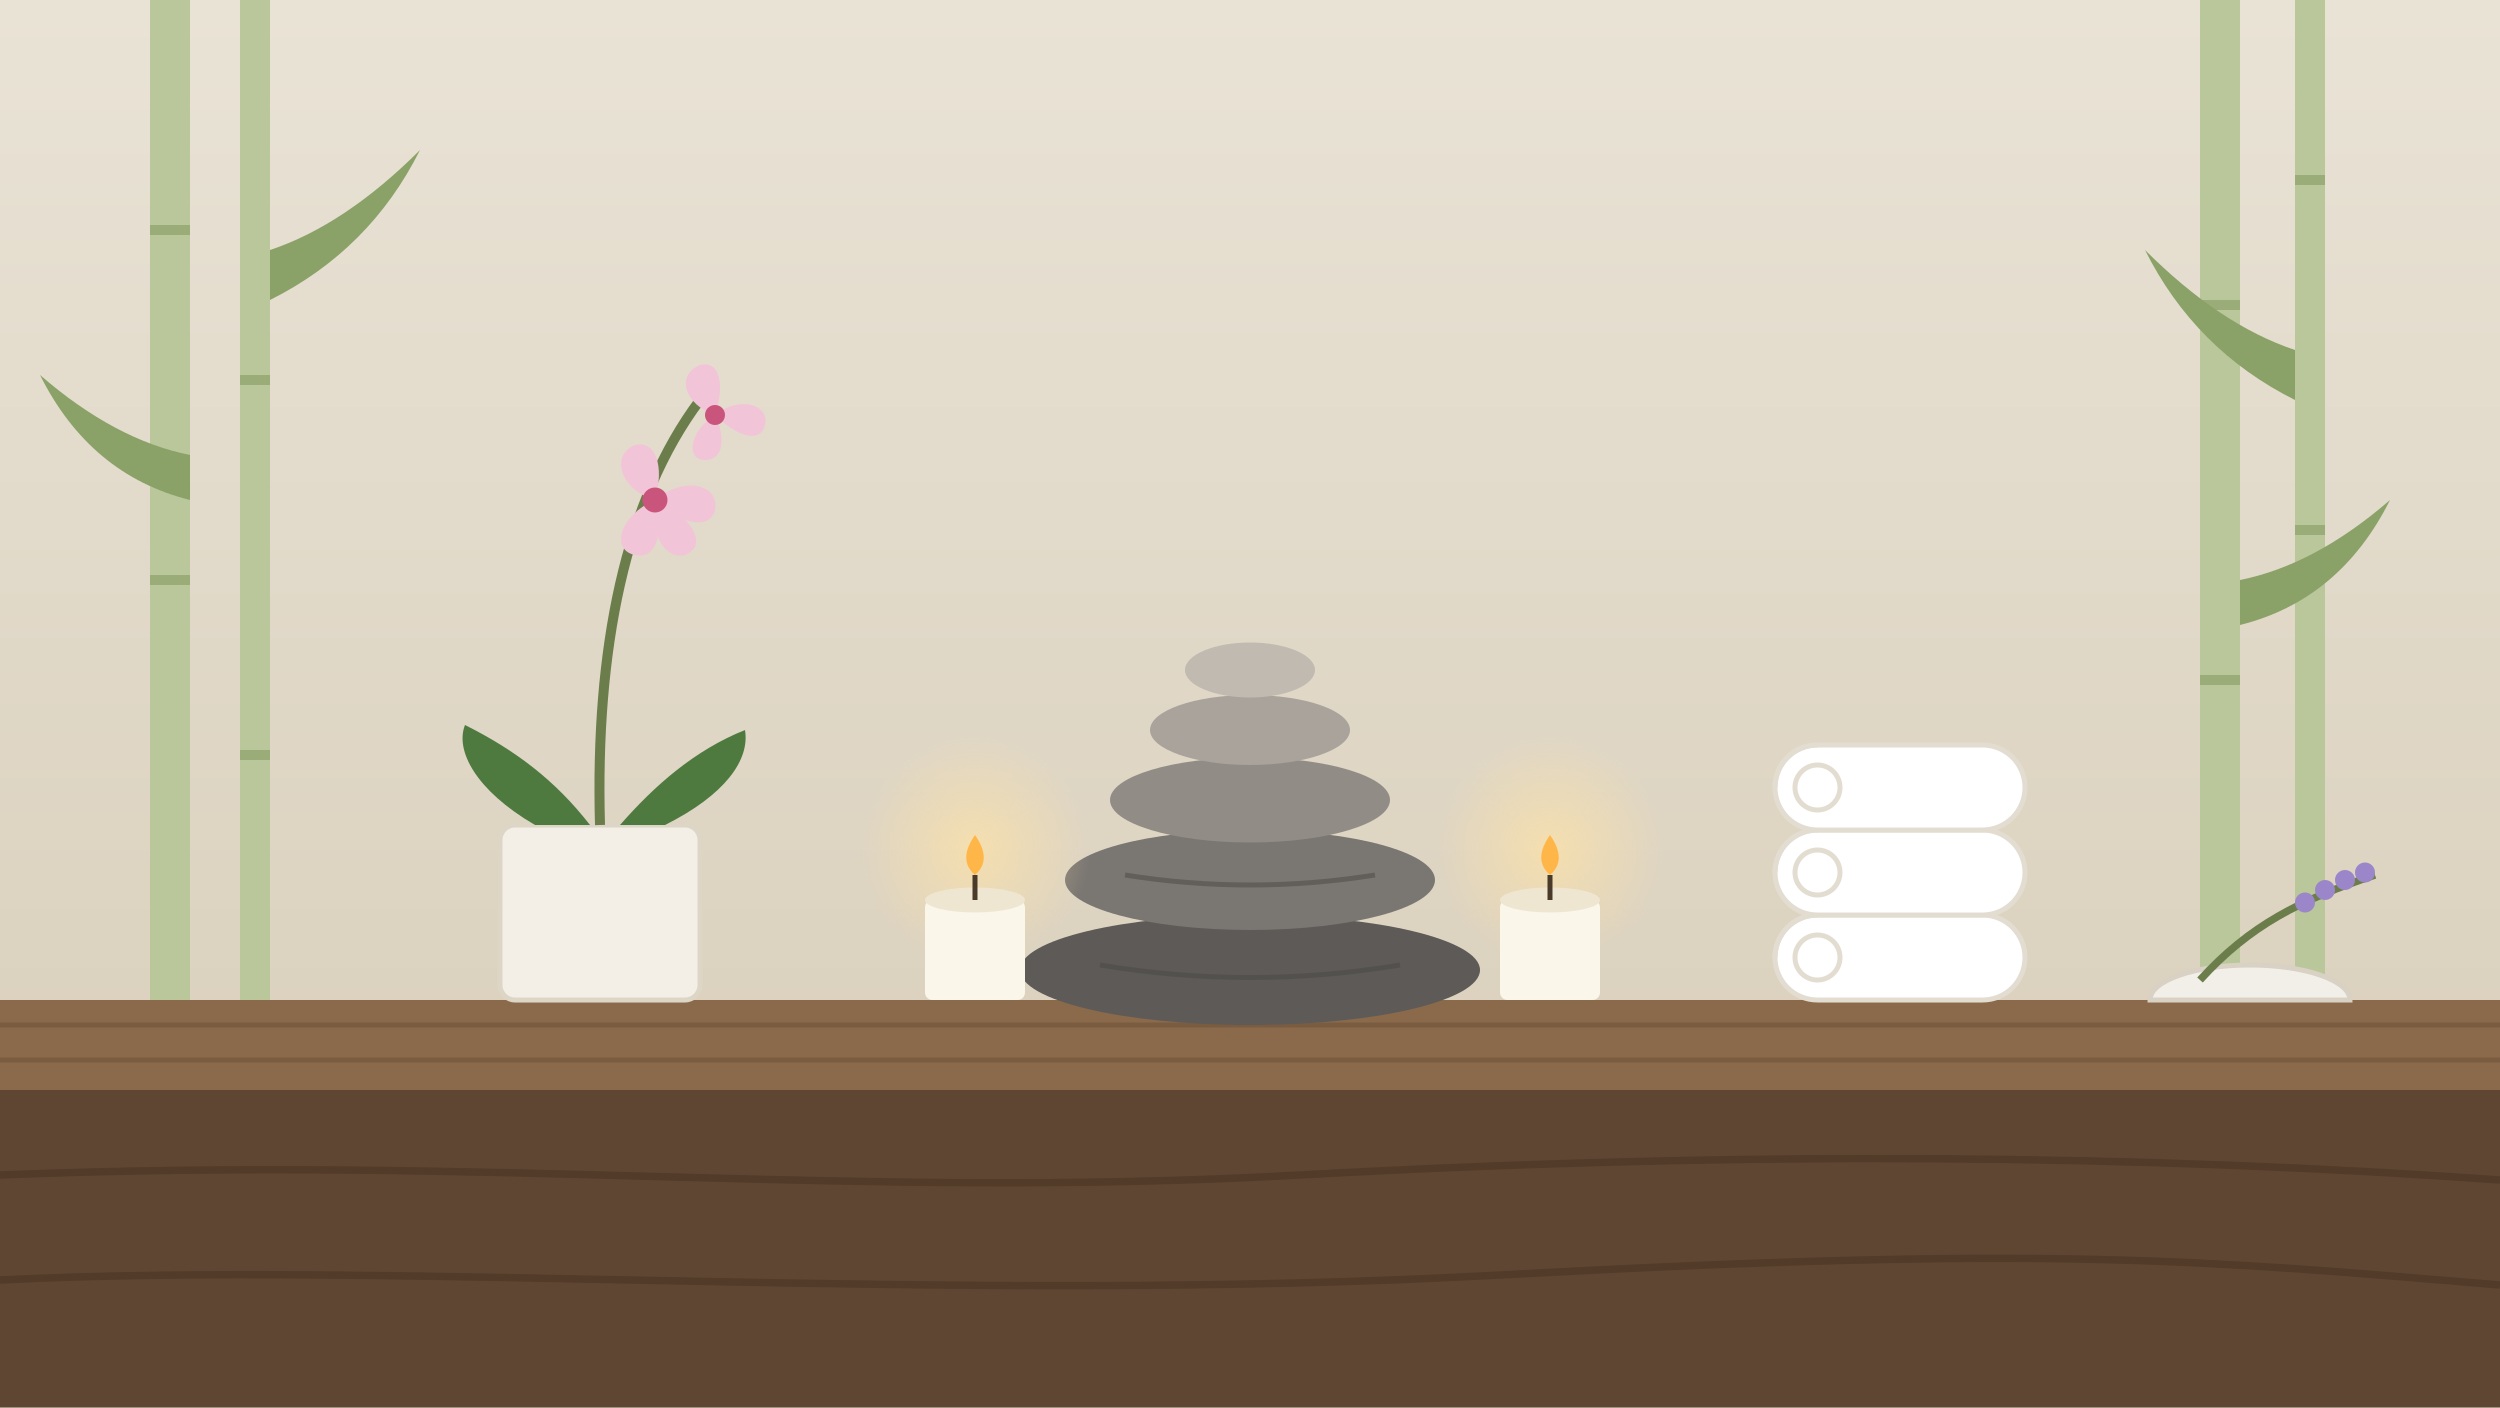
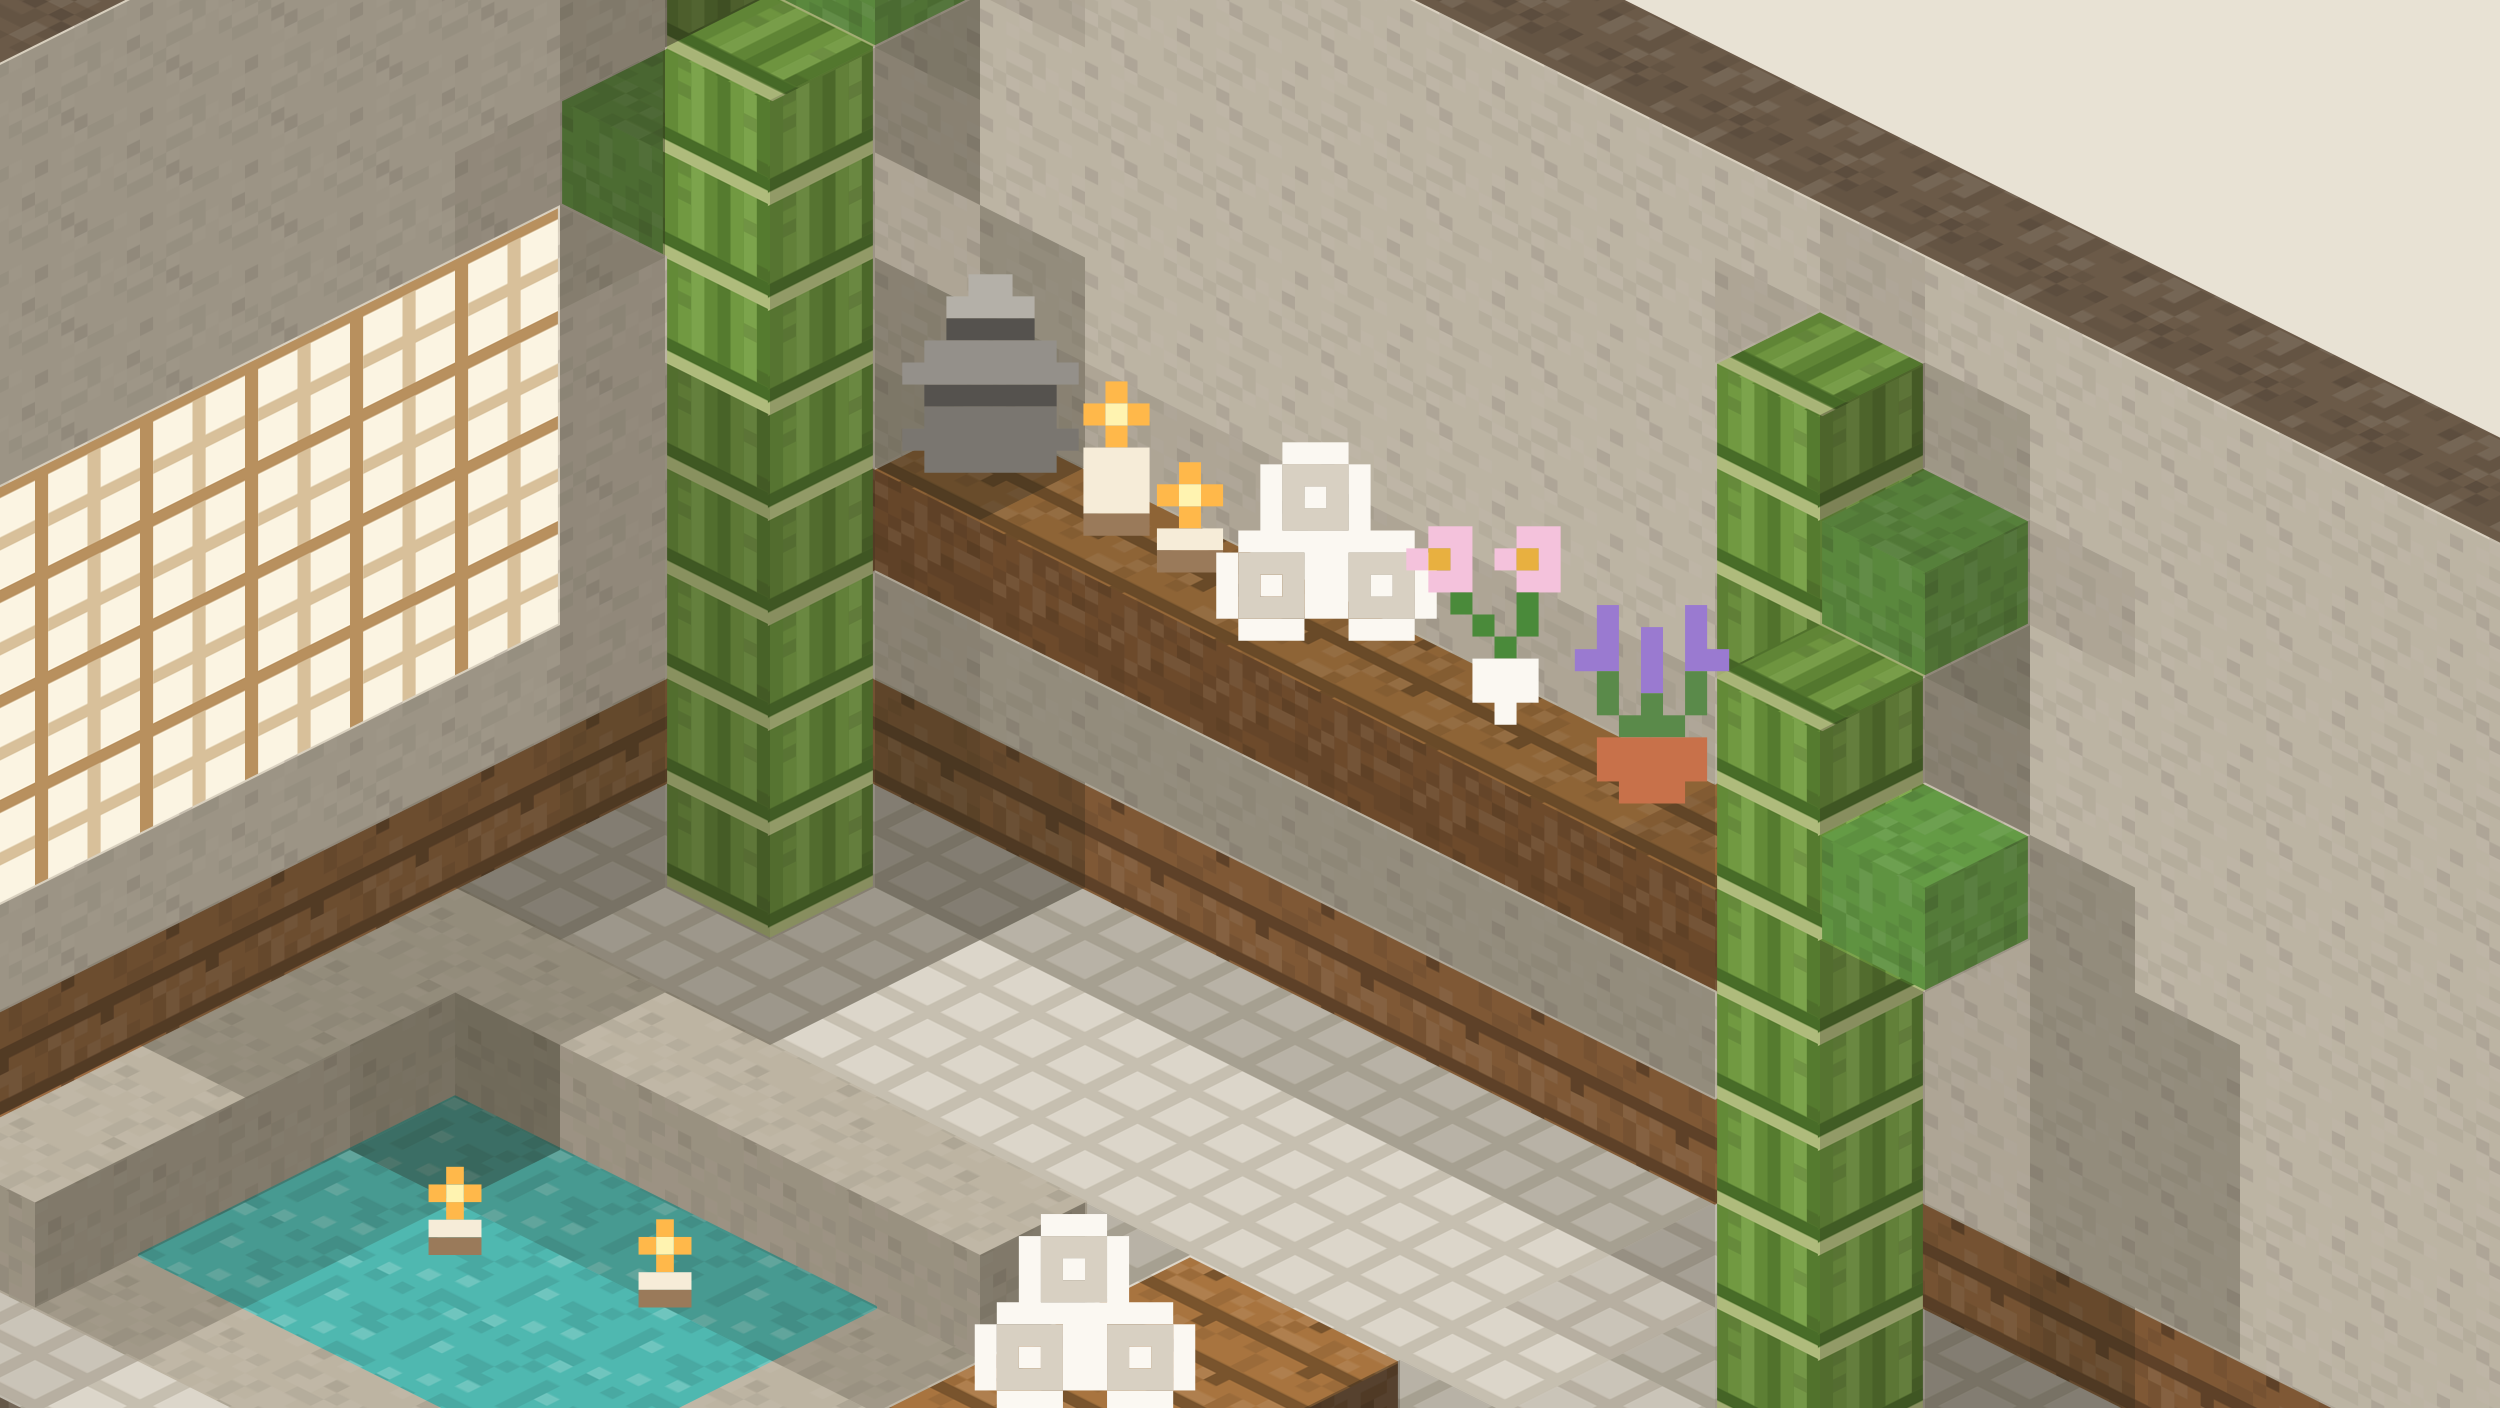
- <svg xmlns="http://www.w3.org/2000/svg" viewBox="0 0 1000 563" width="1000" height="563">
+ <svg xmlns="http://www.w3.org/2000/svg" width="1000" height="563" viewBox="0 0 1000 563" role="img" aria-label="A blocky hotel spa">
  <defs>
-     <linearGradient id="wall" x1="0" y1="0" x2="0" y2="563" gradientUnits="userSpaceOnUse">
-       <stop offset="0" stop-color="#e9e3d6" />
-       <stop offset="1" stop-color="#d6cbb6" />
-     </linearGradient>
-     <radialGradient id="glow" r="0.5">
-       <stop offset="0" stop-color="#ffe3a6" stop-opacity="0.7" />
-       <stop offset="1" stop-color="#ffe3a6" stop-opacity="0" />
-     </radialGradient>
-     <g id="candle">
-       <ellipse cx="0" cy="-60" rx="46" ry="46" fill="url(#glow)" />
-       <rect x="-20" y="-40" width="40" height="40" rx="3" fill="#fbf6ea" />
-       <ellipse cx="0" cy="-40" rx="20" ry="5" fill="#efe6d2" />
-       <rect x="-1" y="-50" width="2" height="10" fill="#4a3a2a" />
-       <path d="M0,-66 q7,10 0,16 q-7,-6 0,-16 Z" fill="#ffb648" />
-     </g>
-     <g id="towel">
-       <rect x="-50" y="-34" width="100" height="34" rx="17" fill="#ffffff" stroke="#e3ddd1" stroke-width="2" />
-       <path d="M-50,-17 a17,17 0 0,1 17,-17" fill="none" stroke="#e3ddd1" stroke-width="2" />
-       <circle cx="-33" cy="-17" r="9" fill="none" stroke="#e3ddd1" stroke-width="2" />
-     </g>
+     <pattern id="hotel-spa-floor-top" patternUnits="userSpaceOnUse" width="8" height="8" patternTransform="matrix(0.25 0.125 -0.25 0.125 0 -2)">
+       <rect width="8" height="8" fill="#dcd6ca" />
+       <path fill="#c6bfb0" d="M3 0h1v1h-1zM7 0h1v1h-1zM3 1h1v1h-1zM7 1h1v1h-1zM3 2h1v1h-1zM7 2h1v1h-1zM0 3h8v1h-8zM3 4h1v1h-1zM7 4h1v1h-1zM3 5h1v1h-1zM7 5h1v1h-1zM3 6h1v1h-1zM7 6h1v1h-1zM0 7h8v1h-8z" />
+     </pattern>
+     <pattern id="hotel-spa-floor-left" patternUnits="userSpaceOnUse" width="8" height="8" patternTransform="matrix(0.25 0.125 0 0.25 -2 -1)" href="#hotel-spa-floor-top" />
+     <pattern id="hotel-spa-floor-right" patternUnits="userSpaceOnUse" width="8" height="8" patternTransform="matrix(0.25 -0.125 0 0.25 0 0)" href="#hotel-spa-floor-top" />
+     <pattern id="hotel-spa-bamboo-top" patternUnits="userSpaceOnUse" width="8" height="8" patternTransform="matrix(0.25 0.125 -0.25 0.125 0 -2)">
+       <rect width="8" height="8" fill="#6e9e3e" />
+       <path fill="#729e43" d="M1 0h1v1h-1zM1 2h1v1h-1z" />
+       <path fill="#8cbc56" d="M2 0h1v1h-1zM6 0h1v1h-1zM2 1h1v1h-1zM6 1h1v1h-1zM2 2h1v1h-1zM2 3h1v1h-1zM6 3h1v1h-1zM2 4h1v1h-1zM6 4h1v1h-1zM2 5h1v1h-1zM6 5h1v1h-1z" />
+       <path fill="#5e8c34" d="M4 0h1v1h-1zM7 0h1v1h-1zM4 1h1v1h-1zM7 1h1v1h-1zM4 2h1v1h-1zM7 2h1v1h-1zM4 3h1v1h-1zM7 3h1v1h-1zM4 4h1v1h-1zM7 4h1v1h-1zM4 5h1v1h-1z" />
+       <path fill="#7fb04a" d="M5 0h1v1h-1zM1 1h1v1h-1zM5 1h1v1h-1zM5 2h1v1h-1zM1 3h1v1h-1zM5 3h1v1h-1zM1 4h1v1h-1zM5 4h1v1h-1zM1 5h1v1h-1zM5 5h1v1h-1z" />
+       <path fill="#7ea94d" d="M6 2h1v1h-1z" />
+       <path fill="#557e2f" d="M7 5h1v1h-1z" />
+       <path fill="#4e7a2c" d="M0 6h8v1h-8z" />
+       <path fill="#c8d890" d="M0 7h8v1h-8z" />
+     </pattern>
+     <pattern id="hotel-spa-bamboo-left" patternUnits="userSpaceOnUse" width="8" height="8" patternTransform="matrix(0.25 0.125 0 0.25 -2 -1)" href="#hotel-spa-bamboo-top" />
+     <pattern id="hotel-spa-bamboo-right" patternUnits="userSpaceOnUse" width="8" height="8" patternTransform="matrix(0.25 -0.125 0 0.25 0 0)" href="#hotel-spa-bamboo-top" />
+     <pattern id="hotel-spa-teak-top" patternUnits="userSpaceOnUse" width="8" height="8" patternTransform="matrix(0.25 0.125 -0.25 0.125 0 -2)">
+       <rect width="8" height="8" fill="#9a6a40" />
+       <path fill="#6f4c2e" d="M2 0h1v1h-1zM0 3h8v1h-8zM5 4h1v1h-1zM0 7h8v1h-8z" />
+       <path fill="#8e623b" d="M6 0h1v1h-1zM1 1h1v1h-1zM6 1h1v1h-1zM0 2h1v1h-1zM7 2h1v1h-1zM0 4h1v1h-1zM1 5h1v1h-1zM1 6h1v1h-1zM3 6h1v1h-1zM7 6h1v1h-1z" />
+       <path fill="#a2764f" d="M3 2h1v1h-1zM1 4h1v1h-1zM3 4h1v1h-1zM2 5h1v1h-1zM5 5h2v1h-2zM2 6h1v1h-1zM4 6h1v1h-1zM6 6h1v1h-1z" />
+     </pattern>
+     <pattern id="hotel-spa-teak-left" patternUnits="userSpaceOnUse" width="8" height="8" patternTransform="matrix(0.25 0.125 0 0.25 -2 -1)" href="#hotel-spa-teak-top" />
+     <pattern id="hotel-spa-teak-right" patternUnits="userSpaceOnUse" width="8" height="8" patternTransform="matrix(0.25 -0.125 0 0.25 0 0)" href="#hotel-spa-teak-top" />
+     <pattern id="hotel-spa-wall-top" patternUnits="userSpaceOnUse" width="8" height="8" patternTransform="matrix(0.25 0.125 -0.25 0.125 0 -2)">
+       <rect width="8" height="8" fill="#d8cfbe" />
+       <path fill="#dad1c1" d="M3 0h1v1h-1zM6 0h1v1h-1zM2 1h1v1h-1zM7 2h1v1h-1zM2 3h2v1h-2zM5 3h1v1h-1zM4 4h1v1h-1zM6 4h1v1h-1zM0 5h1v1h-1zM2 5h1v1h-1zM7 5h1v1h-1zM2 7h1v1h-1z" />
+       <path fill="#cfc7b6" d="M4 0h2v1h-2zM3 2h2v1h-2zM4 3h1v1h-1zM0 4h1v1h-1zM2 4h2v1h-2zM1 5h1v1h-1zM6 5h1v1h-1zM0 6h1v1h-1zM7 6h1v1h-1z" />
+       <path fill="#c7beaf" d="M0 1h1v1h-1zM7 3h1v1h-1zM2 6h1v1h-1zM3 7h1v1h-1z" />
+     </pattern>
+     <pattern id="hotel-spa-wall-left" patternUnits="userSpaceOnUse" width="8" height="8" patternTransform="matrix(0.25 0.125 0 0.25 -2 -1)" href="#hotel-spa-wall-top" />
+     <pattern id="hotel-spa-wall-right" patternUnits="userSpaceOnUse" width="8" height="8" patternTransform="matrix(0.25 -0.125 0 0.25 0 0)" href="#hotel-spa-wall-top" />
+     <pattern id="hotel-spa-rim-top" patternUnits="userSpaceOnUse" width="8" height="8" patternTransform="matrix(0.25 0.125 -0.25 0.125 0 -2)">
+       <rect width="8" height="8" fill="#bdb4a2" />
+       <path fill="#c0b7a6" d="M0 0h1v1h-1zM4 0h1v1h-1zM6 1h1v1h-1zM0 2h1v1h-1zM0 3h1v1h-1zM3 3h1v1h-1zM7 3h1v1h-1zM2 4h1v1h-1zM4 4h1v1h-1zM0 5h1v1h-1zM5 5h1v1h-1zM7 5h1v1h-1zM0 6h2v1h-2zM3 6h1v1h-1zM7 6h1v1h-1zM1 7h1v1h-1zM4 7h1v1h-1zM6 7h2v1h-2z" />
+       <path fill="#aea695" d="M6 0h1v1h-1zM1 2h1v1h-1z" />
+       <path fill="#b5ad9c" d="M6 2h2v1h-2zM2 3h1v1h-1zM4 3h1v1h-1zM6 3h1v1h-1zM0 4h2v1h-2zM6 5h1v1h-1zM2 6h1v1h-1zM5 6h1v1h-1zM0 7h1v1h-1zM2 7h1v1h-1zM5 7h1v1h-1z" />
+     </pattern>
+     <pattern id="hotel-spa-rim-left" patternUnits="userSpaceOnUse" width="8" height="8" patternTransform="matrix(0.25 0.125 0 0.25 -2 -1)" href="#hotel-spa-rim-top" />
+     <pattern id="hotel-spa-rim-right" patternUnits="userSpaceOnUse" width="8" height="8" patternTransform="matrix(0.25 -0.125 0 0.25 0 0)" href="#hotel-spa-rim-top" />
+     <pattern id="hotel-spa-shelf-edge-top" patternUnits="userSpaceOnUse" width="8" height="8" patternTransform="matrix(0.25 0.125 -0.25 0.125 0 -2)">
+       <rect width="8" height="8" fill="#714c2d" />
+       <path fill="#694729" d="M1 0h1v1h-1zM7 2h1v1h-1zM5 4h1v1h-1zM0 5h1v1h-1zM2 6h1v1h-1zM4 7h1v1h-1z" />
+       <path fill="#7a5230" d="M2 0h2v1h-2zM6 0h1v1h-1zM1 1h2v1h-2zM7 1h1v1h-1zM1 2h1v1h-1zM4 2h1v1h-1zM6 2h1v1h-1zM0 3h1v1h-1zM3 3h1v1h-1zM5 3h1v1h-1zM3 4h1v1h-1zM6 4h2v1h-2zM4 6h2v1h-2zM3 7h1v1h-1zM5 7h3v1h-3z" />
+       <path fill="#835e3e" d="M7 0h1v1h-1zM0 1h1v1h-1zM3 1h1v1h-1zM5 1h1v1h-1zM3 2h1v1h-1zM2 3h1v1h-1zM4 3h1v1h-1zM6 3h2v1h-2zM1 4h1v1h-1zM4 4h1v1h-1zM3 5h1v1h-1zM0 7h1v1h-1z" />
+     </pattern>
+     <pattern id="hotel-spa-shelf-edge-left" patternUnits="userSpaceOnUse" width="8" height="8" patternTransform="matrix(0.25 0.125 0 0.25 -2 -1)" href="#hotel-spa-shelf-edge-top" />
+     <pattern id="hotel-spa-shelf-edge-right" patternUnits="userSpaceOnUse" width="8" height="8" patternTransform="matrix(0.25 -0.125 0 0.25 0 0)" href="#hotel-spa-shelf-edge-top" />
+     <pattern id="hotel-spa-paper-top" patternUnits="userSpaceOnUse" width="8" height="8" patternTransform="matrix(0.25 0.125 -0.25 0.125 0 -2)">
+       <rect width="8" height="8" fill="#fbf4e2" />
+       <path fill="#b8905e" d="M0 0h8v1h-8zM0 1h1v1h-1zM0 2h1v1h-1zM0 3h1v1h-1zM0 4h1v1h-1zM0 5h1v1h-1zM0 6h1v1h-1zM0 7h1v1h-1z" />
+       <path fill="#d8c09a" d="M4 1h1v1h-1zM4 2h1v1h-1zM4 3h1v1h-1zM1 4h7v1h-7zM4 5h1v1h-1zM4 6h1v1h-1zM4 7h1v1h-1z" />
+     </pattern>
+     <pattern id="hotel-spa-paper-left" patternUnits="userSpaceOnUse" width="8" height="8" patternTransform="matrix(0.25 0.125 0 0.25 -2 -1)" href="#hotel-spa-paper-top" />
+     <pattern id="hotel-spa-paper-right" patternUnits="userSpaceOnUse" width="8" height="8" patternTransform="matrix(0.25 -0.125 0 0.25 0 0)" href="#hotel-spa-paper-top" />
+     <pattern id="hotel-spa-shelf-top" patternUnits="userSpaceOnUse" width="8" height="8" patternTransform="matrix(0.25 0.125 -0.25 0.125 0 -2)">
+       <rect width="8" height="8" fill="#a8743f" />
+       <path fill="#79542d" d="M2 0h1v1h-1zM0 3h8v1h-8zM5 4h1v1h-1zM0 7h8v1h-8z" />
+       <path fill="#9b6b3a" d="M4 0h1v1h-1zM1 1h1v1h-1zM3 1h1v1h-1zM5 1h1v1h-1zM5 2h1v1h-1zM1 4h1v1h-1zM3 4h1v1h-1zM4 5h1v1h-1zM1 6h1v1h-1z" />
+       <path fill="#af7f4e" d="M2 1h1v1h-1zM4 1h1v1h-1zM0 2h1v1h-1zM2 2h1v1h-1zM6 2h1v1h-1zM2 4h1v1h-1zM4 4h1v1h-1zM7 4h1v1h-1zM1 5h1v1h-1zM0 6h1v1h-1zM7 6h1v1h-1z" />
+     </pattern>
+     <pattern id="hotel-spa-shelf-left" patternUnits="userSpaceOnUse" width="8" height="8" patternTransform="matrix(0.25 0.125 0 0.25 -2 -1)" href="#hotel-spa-shelf-top" />
+     <pattern id="hotel-spa-shelf-right" patternUnits="userSpaceOnUse" width="8" height="8" patternTransform="matrix(0.25 -0.125 0 0.25 0 0)" href="#hotel-spa-shelf-top" />
+     <pattern id="hotel-spa-bamboo-leaf-top" patternUnits="userSpaceOnUse" width="8" height="8" patternTransform="matrix(0.25 0.125 -0.25 0.125 0 -2)">
+       <rect width="8" height="8" fill="#6aa84a" />
+       <path fill="#639c45" d="M0 0h1v1h-1zM3 0h1v1h-1zM7 1h1v1h-1zM2 2h1v1h-1zM4 2h1v1h-1zM0 3h1v1h-1zM6 3h1v1h-1zM2 4h1v1h-1zM5 4h1v1h-1zM0 5h2v1h-2zM3 5h1v1h-1zM6 5h1v1h-1zM1 6h1v1h-1zM4 6h2v1h-2zM1 7h1v1h-1zM3 7h1v1h-1zM6 7h1v1h-1z" />
+       <path fill="#74ae57" d="M6 0h1v1h-1zM3 1h1v1h-1zM6 1h1v1h-1zM3 2h1v1h-1zM3 3h1v1h-1zM1 4h1v1h-1zM2 5h1v1h-1zM4 5h1v1h-1zM7 5h1v1h-1zM4 7h2v1h-2z" />
+       <path fill="#5b9040" d="M0 1h1v1h-1zM6 6h1v1h-1z" />
+     </pattern>
+     <pattern id="hotel-spa-bamboo-leaf-left" patternUnits="userSpaceOnUse" width="8" height="8" patternTransform="matrix(0.25 0.125 0 0.25 -2 -1)" href="#hotel-spa-bamboo-leaf-top" />
+     <pattern id="hotel-spa-bamboo-leaf-right" patternUnits="userSpaceOnUse" width="8" height="8" patternTransform="matrix(0.25 -0.125 0 0.25 0 0)" href="#hotel-spa-bamboo-leaf-top" />
+     <pattern id="hotel-spa-water-top" patternUnits="userSpaceOnUse" width="8" height="8" patternTransform="matrix(0.25 0.125 -0.25 0.125 0 -2)">
+       <rect width="8" height="8" fill="#4fb8b0" />
+       <path fill="#6fc5be" d="M0 0h1v1h-1zM2 3h1v1h-1zM6 5h1v1h-1zM4 6h1v1h-1zM2 7h1v1h-1z" />
+       <path fill="#49a9a2" d="M2 0h1v1h-1zM4 0h1v1h-1zM6 0h1v1h-1zM7 1h1v1h-1zM1 2h1v1h-1zM6 2h1v1h-1zM1 3h1v1h-1zM4 3h2v1h-2zM1 4h1v1h-1zM5 4h2v1h-2zM1 5h1v1h-1zM0 7h1v1h-1zM6 7h2v1h-2z" />
+     </pattern>
+     <pattern id="hotel-spa-water-left" patternUnits="userSpaceOnUse" width="8" height="8" patternTransform="matrix(0.25 0.125 0 0.25 -2 -1)" href="#hotel-spa-water-top" />
+     <pattern id="hotel-spa-water-right" patternUnits="userSpaceOnUse" width="8" height="8" patternTransform="matrix(0.25 -0.125 0 0.25 0 0)" href="#hotel-spa-water-top" />
+     <pattern id="hotel-spa-cut-top" patternUnits="userSpaceOnUse" width="8" height="8" patternTransform="matrix(0.25 0.125 -0.25 0.125 0 -2)">
+       <rect width="8" height="8" fill="#6b5a48" />
+       <path fill="#645443" d="M1 0h1v1h-1zM5 0h1v1h-1zM7 0h1v1h-1zM5 1h1v1h-1zM4 2h2v1h-2zM7 3h1v1h-1zM0 4h1v1h-1zM3 4h1v1h-1zM0 5h2v1h-2zM5 5h1v1h-1zM0 6h2v1h-2zM3 6h3v1h-3zM7 6h1v1h-1z" />
+       <path fill="#756655" d="M3 0h2v1h-2zM2 1h1v1h-1zM4 1h1v1h-1zM2 2h1v1h-1zM6 2h1v1h-1zM5 3h1v1h-1zM2 6h1v1h-1zM6 6h1v1h-1zM6 7h1v1h-1z" />
+       <path fill="#5c4d3e" d="M1 1h1v1h-1zM1 4h1v1h-1zM4 4h1v1h-1zM6 4h1v1h-1zM7 5h1v1h-1z" />
+     </pattern>
+     <pattern id="hotel-spa-cut-left" patternUnits="userSpaceOnUse" width="8" height="8" patternTransform="matrix(0.25 0.125 0 0.25 -2 -1)" href="#hotel-spa-cut-top" />
+     <pattern id="hotel-spa-cut-right" patternUnits="userSpaceOnUse" width="8" height="8" patternTransform="matrix(0.25 -0.125 0 0.25 0 0)" href="#hotel-spa-cut-top" />
+     <pattern id="hotel-spa-base-top" patternUnits="userSpaceOnUse" width="8" height="8" patternTransform="matrix(0.25 0.125 -0.25 0.125 0 -2)">
+       <rect width="8" height="8" fill="#7a6a58" />
+       <path fill="#695b4c" d="M1 0h1v1h-1zM1 1h1v1h-1zM1 4h1v1h-1zM1 5h1v1h-1zM7 6h1v1h-1zM5 7h1v1h-1z" />
+       <path fill="#716352" d="M5 0h1v1h-1zM1 2h1v1h-1zM3 2h1v1h-1zM7 2h1v1h-1zM2 3h1v1h-1zM4 3h1v1h-1zM6 3h1v1h-1zM4 4h1v1h-1zM3 7h1v1h-1z" />
+       <path fill="#837464" d="M6 0h2v1h-2zM0 2h1v1h-1zM1 3h1v1h-1zM2 4h2v1h-2zM6 4h1v1h-1zM7 5h1v1h-1zM1 6h1v1h-1zM3 6h2v1h-2zM2 7h1v1h-1zM7 7h1v1h-1z" />
+     </pattern>
+     <pattern id="hotel-spa-base-left" patternUnits="userSpaceOnUse" width="8" height="8" patternTransform="matrix(0.25 0.125 0 0.25 -2 -1)" href="#hotel-spa-base-top" />
+     <pattern id="hotel-spa-base-right" patternUnits="userSpaceOnUse" width="8" height="8" patternTransform="matrix(0.25 -0.125 0 0.25 0 0)" href="#hotel-spa-base-top" />
+     <pattern id="hotel-spa-bench-top" patternUnits="userSpaceOnUse" width="8" height="8" patternTransform="matrix(0.25 0.125 -0.25 0.125 0 -2)">
+       <rect width="8" height="8" fill="#a8743f" />
+       <path fill="#af7f4e" d="M1 0h1v1h-1zM6 0h2v1h-2zM0 1h1v1h-1zM5 1h1v1h-1zM1 2h3v1h-3zM6 2h1v1h-1zM4 5h1v1h-1z" />
+       <path fill="#79542d" d="M2 0h1v1h-1zM0 3h8v1h-8zM5 4h1v1h-1zM0 7h8v1h-8z" />
+       <path fill="#9b6b3a" d="M1 1h1v1h-1zM4 1h1v1h-1zM0 2h1v1h-1zM4 2h1v1h-1zM1 4h1v1h-1zM7 4h1v1h-1zM2 5h1v1h-1zM6 5h1v1h-1zM2 6h1v1h-1z" />
+     </pattern>
+     <pattern id="hotel-spa-bench-left" patternUnits="userSpaceOnUse" width="8" height="8" patternTransform="matrix(0.25 0.125 0 0.25 -2 -1)" href="#hotel-spa-bench-top" />
+     <pattern id="hotel-spa-bench-right" patternUnits="userSpaceOnUse" width="8" height="8" patternTransform="matrix(0.25 -0.125 0 0.25 0 0)" href="#hotel-spa-bench-top" />
+     <pattern id="hotel-spa-bench-leg-top" patternUnits="userSpaceOnUse" width="8" height="8" patternTransform="matrix(0.25 0.125 -0.25 0.125 0 -2)">
+       <rect width="8" height="8" fill="#6b4a2f" />
+       <path fill="#64452c" d="M1 0h1v1h-1zM0 1h1v1h-1zM0 3h1v1h-1zM3 3h1v1h-1zM5 3h1v1h-1zM0 4h2v1h-2zM6 4h2v1h-2zM3 5h1v1h-1zM5 5h1v1h-1zM6 6h1v1h-1zM1 7h1v1h-1zM4 7h1v1h-1zM7 7h1v1h-1z" />
+       <path fill="#75573e" d="M3 0h4v1h-4zM2 1h1v1h-1zM4 1h1v1h-1zM7 1h1v1h-1zM0 2h2v1h-2zM3 2h2v1h-2zM6 2h2v1h-2zM7 3h1v1h-1zM4 4h1v1h-1zM0 5h3v1h-3zM0 6h1v1h-1zM0 7h1v1h-1z" />
+       <path fill="#5c4028" d="M1 1h1v1h-1zM5 2h1v1h-1zM3 6h1v1h-1zM3 7h1v1h-1z" />
+     </pattern>
+     <pattern id="hotel-spa-bench-leg-left" patternUnits="userSpaceOnUse" width="8" height="8" patternTransform="matrix(0.25 0.125 0 0.25 -2 -1)" href="#hotel-spa-bench-leg-top" />
+     <pattern id="hotel-spa-bench-leg-right" patternUnits="userSpaceOnUse" width="8" height="8" patternTransform="matrix(0.25 -0.125 0 0.25 0 0)" href="#hotel-spa-bench-leg-top" />
  </defs>
-   <rect width="1000" height="563" fill="url(#wall)" />
-   <g fill="#b9c79a">
-     <rect x="60" y="0" width="16" height="400" />
-     <rect x="96" y="0" width="12" height="400" />
-     <rect x="880" y="0" width="16" height="400" />
-     <rect x="918" y="0" width="12" height="400" />
+   <rect x="0" y="0" width="1000" height="563" fill="#e8e2d4" />
+   <g transform="matrix(21 0 0 21 308 292)">
+     <path fill="url(#hotel-spa-bamboo-leaf-left)" stroke="url(#hotel-spa-bamboo-leaf-left)" stroke-width=".08" stroke-linejoin="round" d="M20 2l2 1l0 2l-2 -1zM-4 -12l2 1l0 2l-2 -1zM20 -4l2 1l0 2l-2 -1zM0 -16l2 1l0 2l-2 -1z" />
+     <path fill="url(#hotel-spa-bamboo-leaf-right)" stroke="url(#hotel-spa-bamboo-leaf-right)" stroke-width=".08" stroke-linejoin="round" d="M2 -15l2 -1l0 2l-2 1zM22 3l2 -1l0 2l-2 1zM22 -3l2 -1l0 2l-2 1z" />
+     <path fill="url(#hotel-spa-bamboo-leaf-top)" stroke="url(#hotel-spa-bamboo-leaf-top)" stroke-width=".08" stroke-linejoin="round" d="M2 -17l2 1l-2 1l-2 -1zM22 1l2 1l-2 1l-2 -1zM22 -5l2 1l-2 1l-2 -1zM-2 -13l0 2l-2 -1z" />
+     <path fill="url(#hotel-spa-bamboo-left)" stroke="url(#hotel-spa-bamboo-left)" stroke-width=".08" stroke-linejoin="round" d="M-2 -13l2 1l0 16l-2 -1zM18 -1l2 1l0 14l-2 -1zM18 -7l2 1l0 4l-2 -1zM-2 -19l2 1l0 4l-2 -1zM-2 -15l2 1l-2 1zM18 -3l2 1l-2 1z" />
+     <path fill="url(#hotel-spa-bamboo-right)" stroke="url(#hotel-spa-bamboo-right)" stroke-width=".08" stroke-linejoin="round" d="M0 -12l2 -1l0 16l-2 1zM0 -18l2 -1l0 2l-2 1zM20 6l2 -1l0 8l-2 1zM20 0l2 -1l0 2l-2 1zM20 -6l2 -1l0 2l-2 1zM20 4l2 1l-2 1z" />
+     <path fill="url(#hotel-spa-bamboo-top)" stroke="url(#hotel-spa-bamboo-top)" stroke-width=".08" stroke-linejoin="round" d="M0 -14l2 1l-2 1l-2 -1zM0 -20l2 1l-2 1l-2 -1zM20 -2l2 1l-2 1l-2 -1zM20 -8l2 1l-2 1l-2 -1z" />
+     <path fill="url(#hotel-spa-base-left)" stroke="url(#hotel-spa-base-left)" stroke-width=".08" stroke-linejoin="round" d="M-20 10l34 17l0 2l-34 -17z" />
+     <path fill="url(#hotel-spa-base-right)" stroke="url(#hotel-spa-base-right)" stroke-width=".08" stroke-linejoin="round" d="M14 27l20 -10l0 2l-20 10z" />
+     <path fill="url(#hotel-spa-bench-leg-left)" stroke="url(#hotel-spa-bench-leg-left)" stroke-width=".08" stroke-linejoin="round" d="M0 14l4 2l0 2l-4 -2z" />
+     <path fill="url(#hotel-spa-bench-leg-right)" stroke="url(#hotel-spa-bench-leg-right)" stroke-width=".08" stroke-linejoin="round" d="M4 16l8 -4l0 2l-8 4z" />
+     <path fill="url(#hotel-spa-bench-top)" stroke="url(#hotel-spa-bench-top)" stroke-width=".08" stroke-linejoin="round" d="M8 10l4 2l-8 4l-4 -2z" />
+     <path fill="url(#hotel-spa-cut-left)" stroke="url(#hotel-spa-cut-left)" stroke-width=".08" stroke-linejoin="round" d="M-22 -11l2 1l0 22l-2 -1z" />
+     <path fill="url(#hotel-spa-cut-right)" stroke="url(#hotel-spa-cut-right)" stroke-width=".08" stroke-linejoin="round" d="M34 -3l2 -1l0 22l-2 1z" />
+     <path fill="url(#hotel-spa-cut-top)" stroke="url(#hotel-spa-cut-top)" stroke-width=".08" stroke-linejoin="round" d="M0 -22l36 18l-2 1l-36 -18zM-2 -21l2 1l-20 10l-2 -1z" />
+     <path fill="url(#hotel-spa-floor-top)" stroke="url(#hotel-spa-floor-top)" stroke-width=".08" stroke-linejoin="round" d="M4 2l14 7l-6 3l-14 -7zM24 12l10 5l-20 10l-10 -5zM16 10l2 1l-4 2l-2 -1zM-4 2l4 2l-2 1l-4 -2zM16 12l4 2l-16 8l-4 -2zM-2 15l6 3l-4 2l-6 -3zM-18 9l14 7l-2 1l-14 -7zM-2 1l0 2l-2 -1zM2 1l2 1l-2 1zM-16 8l0 2l-2 -1zM6 9l2 1l-2 1zM18 9l0 2l-2 -1zM18 11l0 2l-2 -1zM22 11l2 1l-2 1zM12 12l2 1l-2 1zM0 14l0 2l-2 -1z" />
+     <path fill="url(#hotel-spa-paper-right)" stroke="url(#hotel-spa-paper-right)" stroke-width=".08" stroke-linejoin="round" d="M-16 -4l12 -6l0 8l-12 6z" />
+     <path fill="url(#hotel-spa-rim-left)" stroke="url(#hotel-spa-rim-left)" stroke-width=".08" stroke-linejoin="round" d="M-6 5l10 5l0 2l-10 -5zM-16 8l2 1l0 2l-2 -1z" />
+     <path fill="url(#hotel-spa-rim-right)" stroke="url(#hotel-spa-rim-right)" stroke-width=".08" stroke-linejoin="round" d="M-14 9l8 -4l0 2l-8 4zM4 10l2 -1l0 2l-2 1z" />
+     <path fill="url(#hotel-spa-rim-top)" stroke="url(#hotel-spa-rim-top)" stroke-width=".08" stroke-linejoin="round" d="M-6 3l12 6l-2 1l-12 -6zM-8 4l2 1l-8 4l-2 -1zM2 11l2 1l-8 4l-2 -1zM-12 10l8 4l-2 1l-8 -4z" />
+     <path fill="url(#hotel-spa-shelf-edge-left)" stroke="url(#hotel-spa-shelf-edge-left)" stroke-width=".08" stroke-linejoin="round" d="M2 -5l16 8l0 2l-16 -8z" />
+     <path fill="url(#hotel-spa-shelf-top)" stroke="url(#hotel-spa-shelf-top)" stroke-width=".08" stroke-linejoin="round" d="M4 -6l14 7l-2 1l-14 -7zM18 1l0 2l-2 -1z" />
+     <path fill="url(#hotel-spa-teak-left)" stroke="url(#hotel-spa-teak-left)" stroke-width=".08" stroke-linejoin="round" d="M2 -1l16 8l0 2l-16 -8zM22 9l12 6l0 2l-12 -6z" />
+     <path fill="url(#hotel-spa-teak-right)" stroke="url(#hotel-spa-teak-right)" stroke-width=".08" stroke-linejoin="round" d="M-20 8l18 -9l0 2l-18 9z" />
+     <path fill="url(#hotel-spa-wall-left)" stroke="url(#hotel-spa-wall-left)" stroke-width=".08" stroke-linejoin="round" d="M2 -3l16 8l0 2l-16 -8zM22 5l12 6l0 4l-12 -6zM24 -8l10 5l0 14l-10 -5zM2 -13l16 8l0 6l-16 -8zM22 -1l2 1l0 2l-2 -1zM4 -18l14 7l0 6l-14 -7zM22 -9l2 1l0 4l-2 -1zM2 -19l2 1l0 2l-2 -1zM18 -11l4 2l0 2l-4 -2zM2 -7l2 1l-2 1zM4 -14l0 2l-2 -1zM24 4l0 2l-2 -1zM24 -2l0 2l-2 -1zM18 -9l2 1l-2 1z" />
+     <path fill="url(#hotel-spa-wall-right)" stroke="url(#hotel-spa-wall-right)" stroke-width=".08" stroke-linejoin="round" d="M-20 6l18 -9l0 2l-18 9zM-4 -8l2 -1l0 6l-2 1zM-20 -10l4 -2l0 16l-4 2zM-16 -12l12 -6l0 8l-12 6zM-4 -18l2 -1l0 6l-2 1zM-4 -10l2 1l-2 1z" />
+     <path fill="url(#hotel-spa-water-top)" stroke="url(#hotel-spa-water-top)" stroke-width=".08" stroke-linejoin="round" d="M-6 7l8 4l-6 3l-8 -4z" />
+     <path fill="#2a2418" fill-opacity="0.16" d="M-2 -13l2 1l0 16l-2 -1zM18 -1l2 1l0 14l-2 -1zM20 2l2 1l0 2l-2 -1zM-4 -12l2 1l0 2l-2 -1zM2 -3l16 8l0 4l-16 -8zM22 5l12 6l0 6l-12 -6zM24 -8l10 5l0 14l-10 -5zM2 -13l16 8l0 6l-16 -8zM22 -1l2 1l0 2l-2 -1zM4 -18l14 7l0 6l-14 -7zM22 -9l2 1l0 4l-2 -1zM2 -19l2 1l0 2l-2 -1zM18 -11l4 2l0 2l-4 -2zM2 -5l16 8l0 2l-16 -8zM18 -5l4 2l0 2l-4 -2zM-2 -17l4 2l0 2l-4 -2zM18 -7l2 1l0 2l-2 -1zM-2 -19l2 1l0 2l-2 -1zM-6 5l10 5l0 2l-10 -5zM-16 8l2 1l0 2l-2 -1zM-22 9l36 18l0 2l-36 -18zM-22 -11l2 1l0 20l-2 -1zM0 14l4 2l0 2l-4 -2zM2 -7l2 1l-2 1zM4 -14l0 2l-2 -1zM-2 -15l2 1l-2 1zM24 4l0 2l-2 -1zM18 -3l2 1l-2 1zM24 -2l0 2l-2 -1zM18 -9l2 1l-2 1z" />
+     <path fill="#2a2418" fill-opacity="0.34" d="M0 -12l2 -1l0 16l-2 1zM-14 9l8 -4l0 2l-8 4zM2 -15l2 -1l0 2l-2 1zM-20 6l18 -9l0 4l-18 9zM-4 -8l2 -1l0 6l-2 1zM-20 -10l4 -2l0 16l-4 2zM-16 -12l12 -6l0 8l-12 6zM-4 -18l2 -1l0 6l-2 1zM4 10l2 -1l0 2l-2 1zM0 -18l2 -1l0 2l-2 1zM20 6l2 -1l0 8l-2 1zM20 0l2 -1l0 2l-2 1zM22 -3l2 -1l0 2l-2 1zM4 16l8 -4l0 2l-8 4zM22 3l2 -1l0 2l-2 1zM14 27l22 -11l0 2l-22 11zM34 -3l2 -1l0 20l-2 1zM20 -6l2 -1l0 2l-2 1zM-4 -10l2 1l-2 1zM20 4l2 1l-2 1z" />
+     <path fill="#2a2418" fill-opacity="0.1" d="M-2 1l2 1l0 2l-2 -1zM18 11l2 1l0 2l-2 -1zM-4 -12l2 1l0 2l-2 -1zM0 2l2 -1l0 2l-2 1zM-14 9l6 -3l0 2l-6 3zM0 -4l2 -1l0 2l-2 1zM2 -15l2 -1l0 2l-2 1zM-20 8l16 -8l0 2l-16 8zM-4 -8l2 -1l0 8l-2 1zM-6 -11l2 -1l0 2l-2 1zM-4 -18l2 -1l0 4l-2 1zM4 0l14 7l0 2l-14 -7zM24 10l10 5l0 2l-10 -5zM2 -3l2 1l0 2l-2 -1zM22 5l2 1l0 4l-2 -1zM2 -9l16 8l0 2l-16 -8zM2 -13l2 1l0 4l-2 -1zM22 -1l2 1l0 2l-2 -1zM24 -4l2 1l0 2l-2 -1zM4 -16l2 1l0 2l-2 -1zM20 -10l2 1l0 2l-2 -1zM2 3l2 1l-4 2l-2 -1zM16 10l2 1l-2 1l-2 -1zM22 13l2 1l-4 2l-2 -1zM-2 3l2 1l-2 1l-2 -1zM16 12l4 2l-2 1l-4 -2zM14 13l2 1l-2 1l-2 -1zM-2 15l2 1l-2 1l-2 -1zM4 18l2 1l-2 1l-2 -1zM-16 10l4 2l-2 1l-4 -2zM2 -5l2 1l0 2l-2 -1zM20 -4l2 1l0 2l-2 -1zM-2 -17l4 2l0 2l-4 -2zM-2 -19l2 1l0 2l-2 -1zM-16 8l2 1l0 2l-2 -1zM-4 6l8 4l0 2l-8 -4zM4 10l2 -1l0 2l-2 1zM20 12l2 -1l0 2l-2 1zM20 0l2 -1l0 2l-2 1zM22 -3l2 -1l0 2l-2 1zM4 16l8 -4l0 2l-8 4zM0 14l4 2l0 2l-4 -2zM22 1l2 1l-2 1l-2 -1zM24 4l0 2l-2 -1zM18 -3l2 1l-2 1zM20 4l2 1l-2 1zM18 -9l2 1l-2 1z" />
+     <path fill="#2a2418" fill-opacity="0.2" d="M-4 0l2 -1l0 2l-2 1zM-4 -14l2 -1l0 2l-2 1zM2 -1l2 1l0 2l-2 -1zM22 9l2 1l0 2l-2 -1zM22 -7l2 1l0 2l-2 -1zM2 -19l2 1l0 2l-2 -1zM6 3l12 6l-2 1l-12 -6zM26 13l8 4l-2 1l-8 -4zM12 14l2 1l-8 4l-2 -1zM-4 8l8 4l-2 1l-8 -4zM-8 8l2 1l-6 3l-2 -1zM0 16l4 2l-2 1l-4 -2zM-18 9l2 1l-2 1l-2 -1zM6 -5l12 6l-2 1l-12 -6zM-6 5l2 1l0 2l-2 -1zM-8 6l2 -1l0 2l-2 1zM0 -14l2 1l-2 1l-2 -1zM0 -18l2 -1l0 2l-2 1zM20 -2l2 1l-2 1l-2 -1zM20 -8l2 1l-2 1l-2 -1zM20 -6l2 -1l0 2l-2 1zM2 -7l2 1l-2 1zM-4 -10l2 1l-2 1zM4 -14l0 2l-2 -1zM6 9l2 1l-2 1zM18 11l0 2l-2 -1zM12 12l2 1l-2 1zM0 14l0 2l-2 -1zM24 -2l0 2l-2 -1z" />
+     <path fill="#2a2418" fill-opacity="0.3" d="M4 2l2 1l-2 1l-2 -1zM24 12l2 1l-2 1l-2 -1zM-4 2l2 1l-2 1l-2 -1zM-6 7l2 1l-2 1l-2 -1zM4 -6l2 1l-2 1l-2 -1zM2 -17l2 1l-2 1l-2 -1zM22 -5l2 1l-2 1l-2 -1zM-2 1l0 2l-2 -1zM2 1l2 1l-2 1zM-16 8l0 2l-2 -1zM-2 -15l2 1l-2 1zM-2 -13l0 2l-2 -1zM18 9l0 2l-2 -1zM22 11l2 1l-2 1zM18 1l0 2l-2 -1z" />
+     <path fill="#2a2418" fill-opacity="0.28" d="M-2 -7l2 1l0 10l-2 -1zM-4 -12l2 1l0 2l-2 -1zM2 -3l4 2l0 4l-4 -2zM24 2l2 1l0 10l-2 -1zM6 -1l12 6l0 2l-12 -6zM26 5l2 1l0 6l-2 -1zM2 -9l4 2l0 2l-4 -2zM4 -10l2 1l0 2l-2 -1zM22 -1l2 1l0 2l-2 -1zM2 -13l2 1l0 2l-2 -1zM4 2l2 1l-6 3l-2 -1zM24 12l2 1l-2 1l-2 -1zM-4 2l4 2l-2 1l-4 -2zM-6 7l2 1l-2 1l-2 -1zM-6 3l4 2l-2 1l-4 -2zM-8 4l2 1l-4 2l-2 -1zM4 -6l2 1l-2 1l-2 -1zM-6 5l2 1l0 2l-2 -1zM-2 1l0 2l-2 -1zM2 1l2 1l-2 1zM2 -7l2 1l-2 1zM-16 8l0 2l-2 -1zM4 -14l0 2l-2 -1zM-2 -15l2 1l-2 1zM-2 -13l0 2l-2 -1zM22 11l2 1l-2 1zM24 -2l0 2l-2 -1z" />
  </g>
-   <g fill="#9aac78">
-     <rect x="60" y="90" width="16" height="4" />
-     <rect x="60" y="230" width="16" height="4" />
-     <rect x="96" y="150" width="12" height="4" />
-     <rect x="96" y="300" width="12" height="4" />
-     <rect x="880" y="120" width="16" height="4" />
-     <rect x="880" y="270" width="16" height="4" />
-     <rect x="918" y="70" width="12" height="4" />
-     <rect x="918" y="210" width="12" height="4" />
-   </g>
-   <path d="M108,120 q40,-20 60,-60 q-30,30 -60,40 Z M76,200 q-40,-10 -60,-50 q30,26 60,32 Z" fill="#8aa268" />
-   <path d="M918,160 q-40,-20 -60,-60 q30,30 60,40 Z M896,250 q40,-10 60,-50 q-30,26 -60,32 Z" fill="#8aa268" />
-   <rect x="0" y="400" width="1000" height="40" fill="#8a6a4a" />
-   <rect x="0" y="436" width="1000" height="127" fill="#5f4632" />
-   <path d="M0,410 H1000 M0,424 H1000" stroke="#7a5c40" stroke-width="2" />
-   <path d="M0,470 C200,462 340,480 520,470 S860,462 1000,472 M0,512 C160,504 380,522 600,510 S880,504 1000,514" stroke="#523b29" stroke-width="3" fill="none" />
-   <rect x="200" y="330" width="80" height="70" rx="6" fill="#f4efe6" stroke="#ddd5c6" stroke-width="2" />
-   <path d="M240,330 C238,260 250,200 280,160" fill="none" stroke="#6b7d4a" stroke-width="4" />
-   <path d="M214,330 C190,316 182,300 186,290 C206,300 222,312 236,330 Z M266,330 C290,318 300,304 298,292 C278,300 262,314 248,330 Z" fill="#4f7a3f" />
-   <g fill="#f2c4d8">
-     <path d="M262,200 c-14,-4 -18,-18 -8,-22 c8,-2 12,8 8,22 Z" />
-     <path d="M262,200 c12,-10 26,-6 24,4 c-2,8 -14,6 -24,-4 Z" />
-     <path d="M262,200 c-14,6 -18,20 -8,22 c8,2 12,-8 8,-22 Z" />
-     <path d="M262,200 c14,6 22,18 12,22 c-8,2 -14,-8 -12,-22 Z" />
-     <path d="M286,166 c-12,-4 -16,-16 -6,-20 c8,-2 10,8 6,20 Z" />
-     <path d="M286,166 c10,-8 22,-4 20,4 c-2,8 -12,4 -20,-4 Z" />
-     <path d="M286,166 c-10,6 -12,18 -4,18 c8,0 8,-10 4,-18 Z" />
-   </g>
-   <circle cx="262" cy="200" r="5" fill="#c9547c" />
-   <circle cx="286" cy="166" r="4" fill="#c9547c" />
-   <ellipse cx="500" cy="388" rx="92" ry="22" fill="#5d5a57" />
-   <ellipse cx="500" cy="352" rx="74" ry="20" fill="#7a7672" />
-   <ellipse cx="500" cy="320" rx="56" ry="17" fill="#918c86" />
-   <ellipse cx="500" cy="292" rx="40" ry="14" fill="#a9a39b" />
-   <ellipse cx="500" cy="268" rx="26" ry="11" fill="#c0bab1" />
-   <path d="M440,386 q60,10 120,0 M450,350 q50,8 100,0" stroke="#4a4744" stroke-width="2" fill="none" opacity="0.5" />
-   <use href="#candle" x="390" y="400" />
-   <use href="#candle" x="620" y="400" />
-   <use href="#towel" x="760" y="400" />
-   <use href="#towel" x="760" y="366" />
-   <use href="#towel" x="760" y="332" />
-   <path d="M860,400 a40,14 0 0,1 80,0 Z" fill="#f2efe9" stroke="#d8d1c4" stroke-width="2" />
-   <path d="M880,392 C900,370 920,360 950,350" stroke="#6b7d4a" stroke-width="3" fill="none" />
-   <g fill="#9b86c9">
-     <circle cx="930" cy="356" r="4" />
-     <circle cx="938" cy="352" r="4" />
-     <circle cx="946" cy="349" r="4" />
-     <circle cx="922" cy="361" r="4" />
-   </g>
+   <path fill="#b4b0a8" d="M387.38 109.72h17.64v8.82h-17.64zM378.56 118.54h35.28v8.82h-35.28z" />
+   <path fill="#55524e" d="M378.56 127.36h35.28v8.82h-35.28zM369.74 153.82h52.92v8.82h-52.92z" />
+   <path fill="#94908a" d="M369.74 136.18h52.92v8.82h-52.92zM360.92 145h70.56v8.82h-70.56z" />
+   <path fill="#7a7670" d="M369.74 162.64h52.92v8.82h-52.92zM360.92 171.46h70.56v8.82h-70.56zM369.74 180.28h52.92v8.82h-52.92z" />
+   <path fill="#ffb84a" d="M442.19 152.56h8.82v8.82h-8.82zM433.37 161.38h8.82v8.82h-8.82zM451.01 161.38h8.82v8.82h-8.82zM442.19 170.2h8.82v8.82h-8.82z" />
+   <path fill="#fff3b0" d="M442.19 161.38h8.82v8.82h-8.82z" />
+   <path fill="#f6ecd8" d="M433.37 179.02h26.46v8.82h-26.46zM433.37 187.84h26.46v8.82h-26.46zM433.37 196.66h26.46v8.82h-26.46z" />
+   <path fill="#9a7a5a" d="M433.37 205.48h26.46v8.82h-26.46z" />
+   <path fill="#ffb84a" d="M471.59 184.9h8.82v8.82h-8.82zM462.77 193.72h8.82v8.82h-8.82zM480.41 193.72h8.82v8.82h-8.82zM471.59 202.54h8.82v8.82h-8.82z" />
+   <path fill="#fff3b0" d="M471.59 193.72h8.82v8.82h-8.82z" />
+   <path fill="#f6ecd8" d="M462.77 211.36h26.46v8.82h-26.46z" />
+   <path fill="#9a7a5a" d="M462.77 220.18h26.46v8.82h-26.46z" />
+   <path fill="#fbf8f2" d="M512.96 176.92h26.46v8.82h-26.46zM504.14 185.74h8.82v8.82h-8.82zM539.42 185.74h8.82v8.82h-8.82zM504.14 194.56h8.82v8.82h-8.82zM521.78 194.56h8.82v8.82h-8.82zM539.42 194.56h8.82v8.82h-8.82zM504.14 203.38h8.82v8.82h-8.82zM539.42 203.38h8.82v8.82h-8.82zM495.32 212.2h70.56v8.82h-70.56zM486.5 221.02h8.82v8.82h-8.82zM521.78 221.02h17.64v8.82h-17.64zM565.88 221.02h8.82v8.82h-8.82zM486.5 229.84h8.82v8.82h-8.82zM504.14 229.84h8.82v8.82h-8.82zM521.78 229.84h17.64v8.82h-17.64zM548.24 229.84h8.82v8.82h-8.82zM565.88 229.84h8.82v8.82h-8.82zM486.5 238.66h8.82v8.82h-8.82zM521.78 238.66h17.64v8.82h-17.64zM565.88 238.66h8.82v8.82h-8.82zM495.32 247.48h26.46v8.82h-26.46zM539.42 247.48h26.46v8.82h-26.46z" />
+   <path fill="#d8d0c2" d="M512.96 185.74h26.46v8.82h-26.46zM512.96 194.56h8.82v8.82h-8.82zM530.6 194.56h8.82v8.82h-8.82zM512.96 203.38h26.46v8.82h-26.46zM495.32 221.02h26.46v8.82h-26.46zM539.42 221.02h26.46v8.82h-26.46zM495.32 229.84h8.82v8.82h-8.82zM512.96 229.84h8.82v8.82h-8.82zM539.42 229.84h8.82v8.82h-8.82zM557.06 229.84h8.82v8.82h-8.82zM495.32 238.66h26.46v8.82h-26.46zM539.42 238.66h26.46v8.82h-26.46z" />
+   <path fill="#f4c2dc" d="M571.34 210.52h17.64v8.82h-17.64zM606.62 210.52h17.64v8.82h-17.64zM562.52 219.34h8.82v8.82h-8.82zM580.16 219.34h8.82v8.82h-8.82zM597.8 219.34h8.82v8.82h-8.82zM615.44 219.34h8.82v8.82h-8.82zM571.34 228.16h17.64v8.82h-17.64zM606.62 228.16h17.64v8.82h-17.64z" />
+   <path fill="#e8b040" d="M571.34 219.34h8.82v8.82h-8.82zM606.62 219.34h8.82v8.82h-8.82z" />
+   <path fill="#4a8a3a" d="M580.16 236.98h8.82v8.82h-8.82zM606.62 236.98h8.82v8.82h-8.82zM588.98 245.8h8.82v8.82h-8.82zM606.62 245.8h8.82v8.82h-8.82zM597.8 254.62h8.82v8.82h-8.82z" />
+   <path fill="#fbf8f2" d="M588.98 263.44h26.46v8.82h-26.46zM588.98 272.26h26.46v8.82h-26.46zM597.8 281.08h8.82v8.82h-8.82z" />
+   <path fill="#9a7ad0" d="M638.75 242.02h8.82v8.82h-8.82zM674.03 242.02h8.82v8.82h-8.82zM638.75 250.84h8.82v8.82h-8.82zM656.39 250.84h8.82v8.82h-8.82zM674.03 250.84h8.82v8.82h-8.82zM629.93 259.66h17.64v8.82h-17.64zM656.39 259.66h8.82v8.82h-8.82zM674.03 259.66h17.64v8.82h-17.64zM656.39 268.48h8.82v8.82h-8.82z" />
+   <path fill="#5a8a4a" d="M638.75 268.48h8.82v8.82h-8.82zM674.03 268.48h8.82v8.82h-8.82zM638.75 277.3h8.82v8.82h-8.82zM656.39 277.3h8.82v8.82h-8.82zM674.03 277.3h8.82v8.82h-8.82zM647.57 286.12h26.46v8.82h-26.46z" />
+   <path fill="#c8714a" d="M638.75 294.94h44.1v8.82h-44.1zM638.75 303.76h44.1v8.82h-44.1zM647.57 312.58h26.46v8.82h-26.46z" />
+   <path fill="#fbf8f2" d="M416.36 485.62h26.46v8.82h-26.46zM407.54 494.44h8.82v8.82h-8.82zM442.82 494.44h8.82v8.82h-8.82zM407.54 503.26h8.82v8.82h-8.82zM425.18 503.26h8.82v8.82h-8.82zM442.82 503.26h8.82v8.82h-8.82zM407.54 512.08h8.82v8.82h-8.82zM442.82 512.08h8.82v8.82h-8.82zM398.72 520.9h70.56v8.82h-70.56zM389.9 529.72h8.82v8.82h-8.82zM425.18 529.72h17.64v8.82h-17.64zM469.28 529.72h8.82v8.82h-8.82zM389.9 538.54h8.82v8.82h-8.82zM407.54 538.54h8.82v8.82h-8.82zM425.18 538.54h17.64v8.82h-17.64zM451.64 538.54h8.82v8.82h-8.82zM469.28 538.54h8.82v8.82h-8.82zM389.9 547.36h8.82v8.82h-8.82zM425.18 547.36h17.64v8.82h-17.64zM469.28 547.36h8.82v8.82h-8.82zM398.72 556.18h26.46v8.82h-26.46zM442.82 556.18h26.46v8.82h-26.46z" />
+   <path fill="#d8d0c2" d="M416.36 494.44h26.46v8.82h-26.46zM416.36 503.26h8.82v8.82h-8.82zM434 503.26h8.82v8.82h-8.82zM416.36 512.08h26.46v8.82h-26.46zM398.72 529.72h26.46v8.82h-26.46zM442.82 529.72h26.46v8.82h-26.46zM398.72 538.54h8.82v8.82h-8.82zM416.36 538.54h8.82v8.82h-8.82zM442.82 538.54h8.82v8.82h-8.82zM460.46 538.54h8.82v8.82h-8.82zM398.72 547.36h26.46v8.82h-26.46zM442.82 547.36h26.46v8.82h-26.46z" />
+   <path fill="#ffb84a" d="M178.47 466.72h7.06v7.06h-7.06zM171.42 473.78h7.06v7.06h-7.06zM185.53 473.78h7.06v7.06h-7.06zM178.47 480.83h7.06v7.06h-7.06z" />
+   <path fill="#fff3b0" d="M178.47 473.78h7.06v7.06h-7.06z" />
+   <path fill="#f6ecd8" d="M171.42 487.89h21.17v7.06h-21.17z" />
+   <path fill="#9a7a5a" d="M171.42 494.94h21.17v7.06h-21.17z" />
+   <path fill="#ffb84a" d="M262.47 487.72h7.06v7.06h-7.06zM255.42 494.78h7.06v7.06h-7.06zM269.53 494.78h7.06v7.06h-7.06zM262.47 501.83h7.06v7.06h-7.06z" />
+   <path fill="#fff3b0" d="M262.47 494.78h7.06v7.06h-7.06z" />
+   <path fill="#f6ecd8" d="M255.42 508.89h21.17v7.06h-21.17z" />
+   <path fill="#9a7a5a" d="M255.42 515.94h21.17v7.06h-21.17z" />
</svg>
